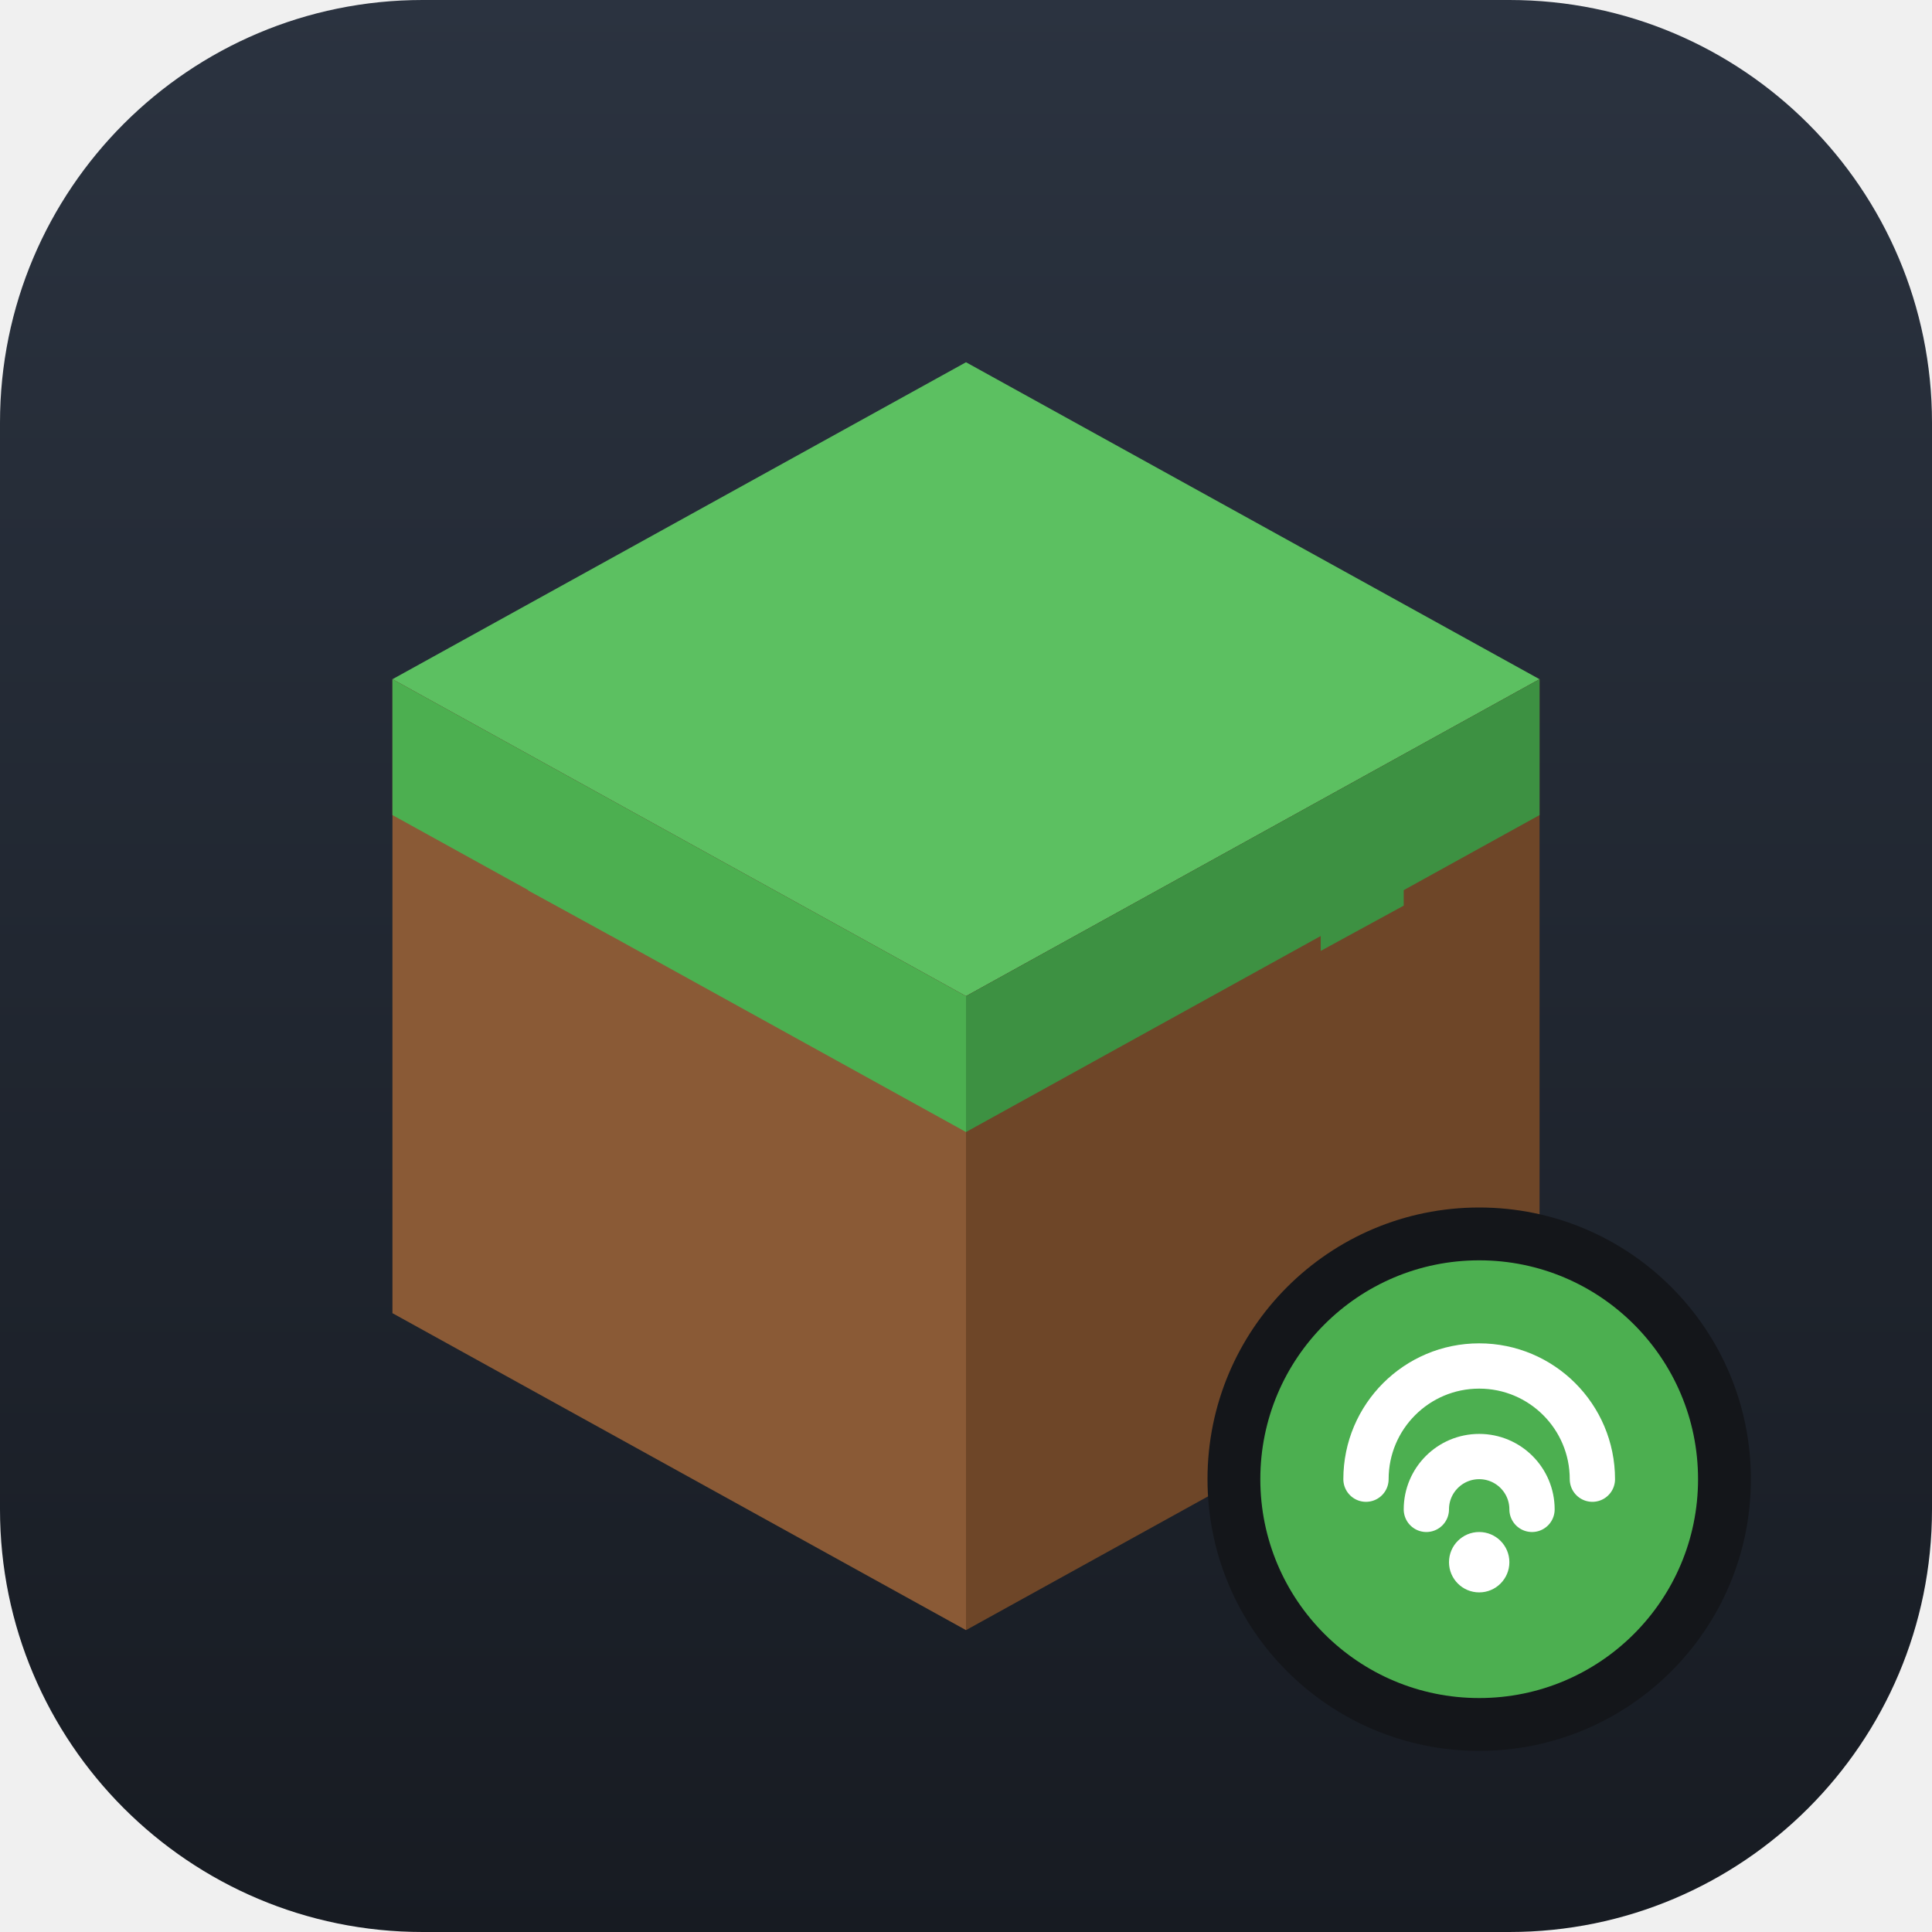
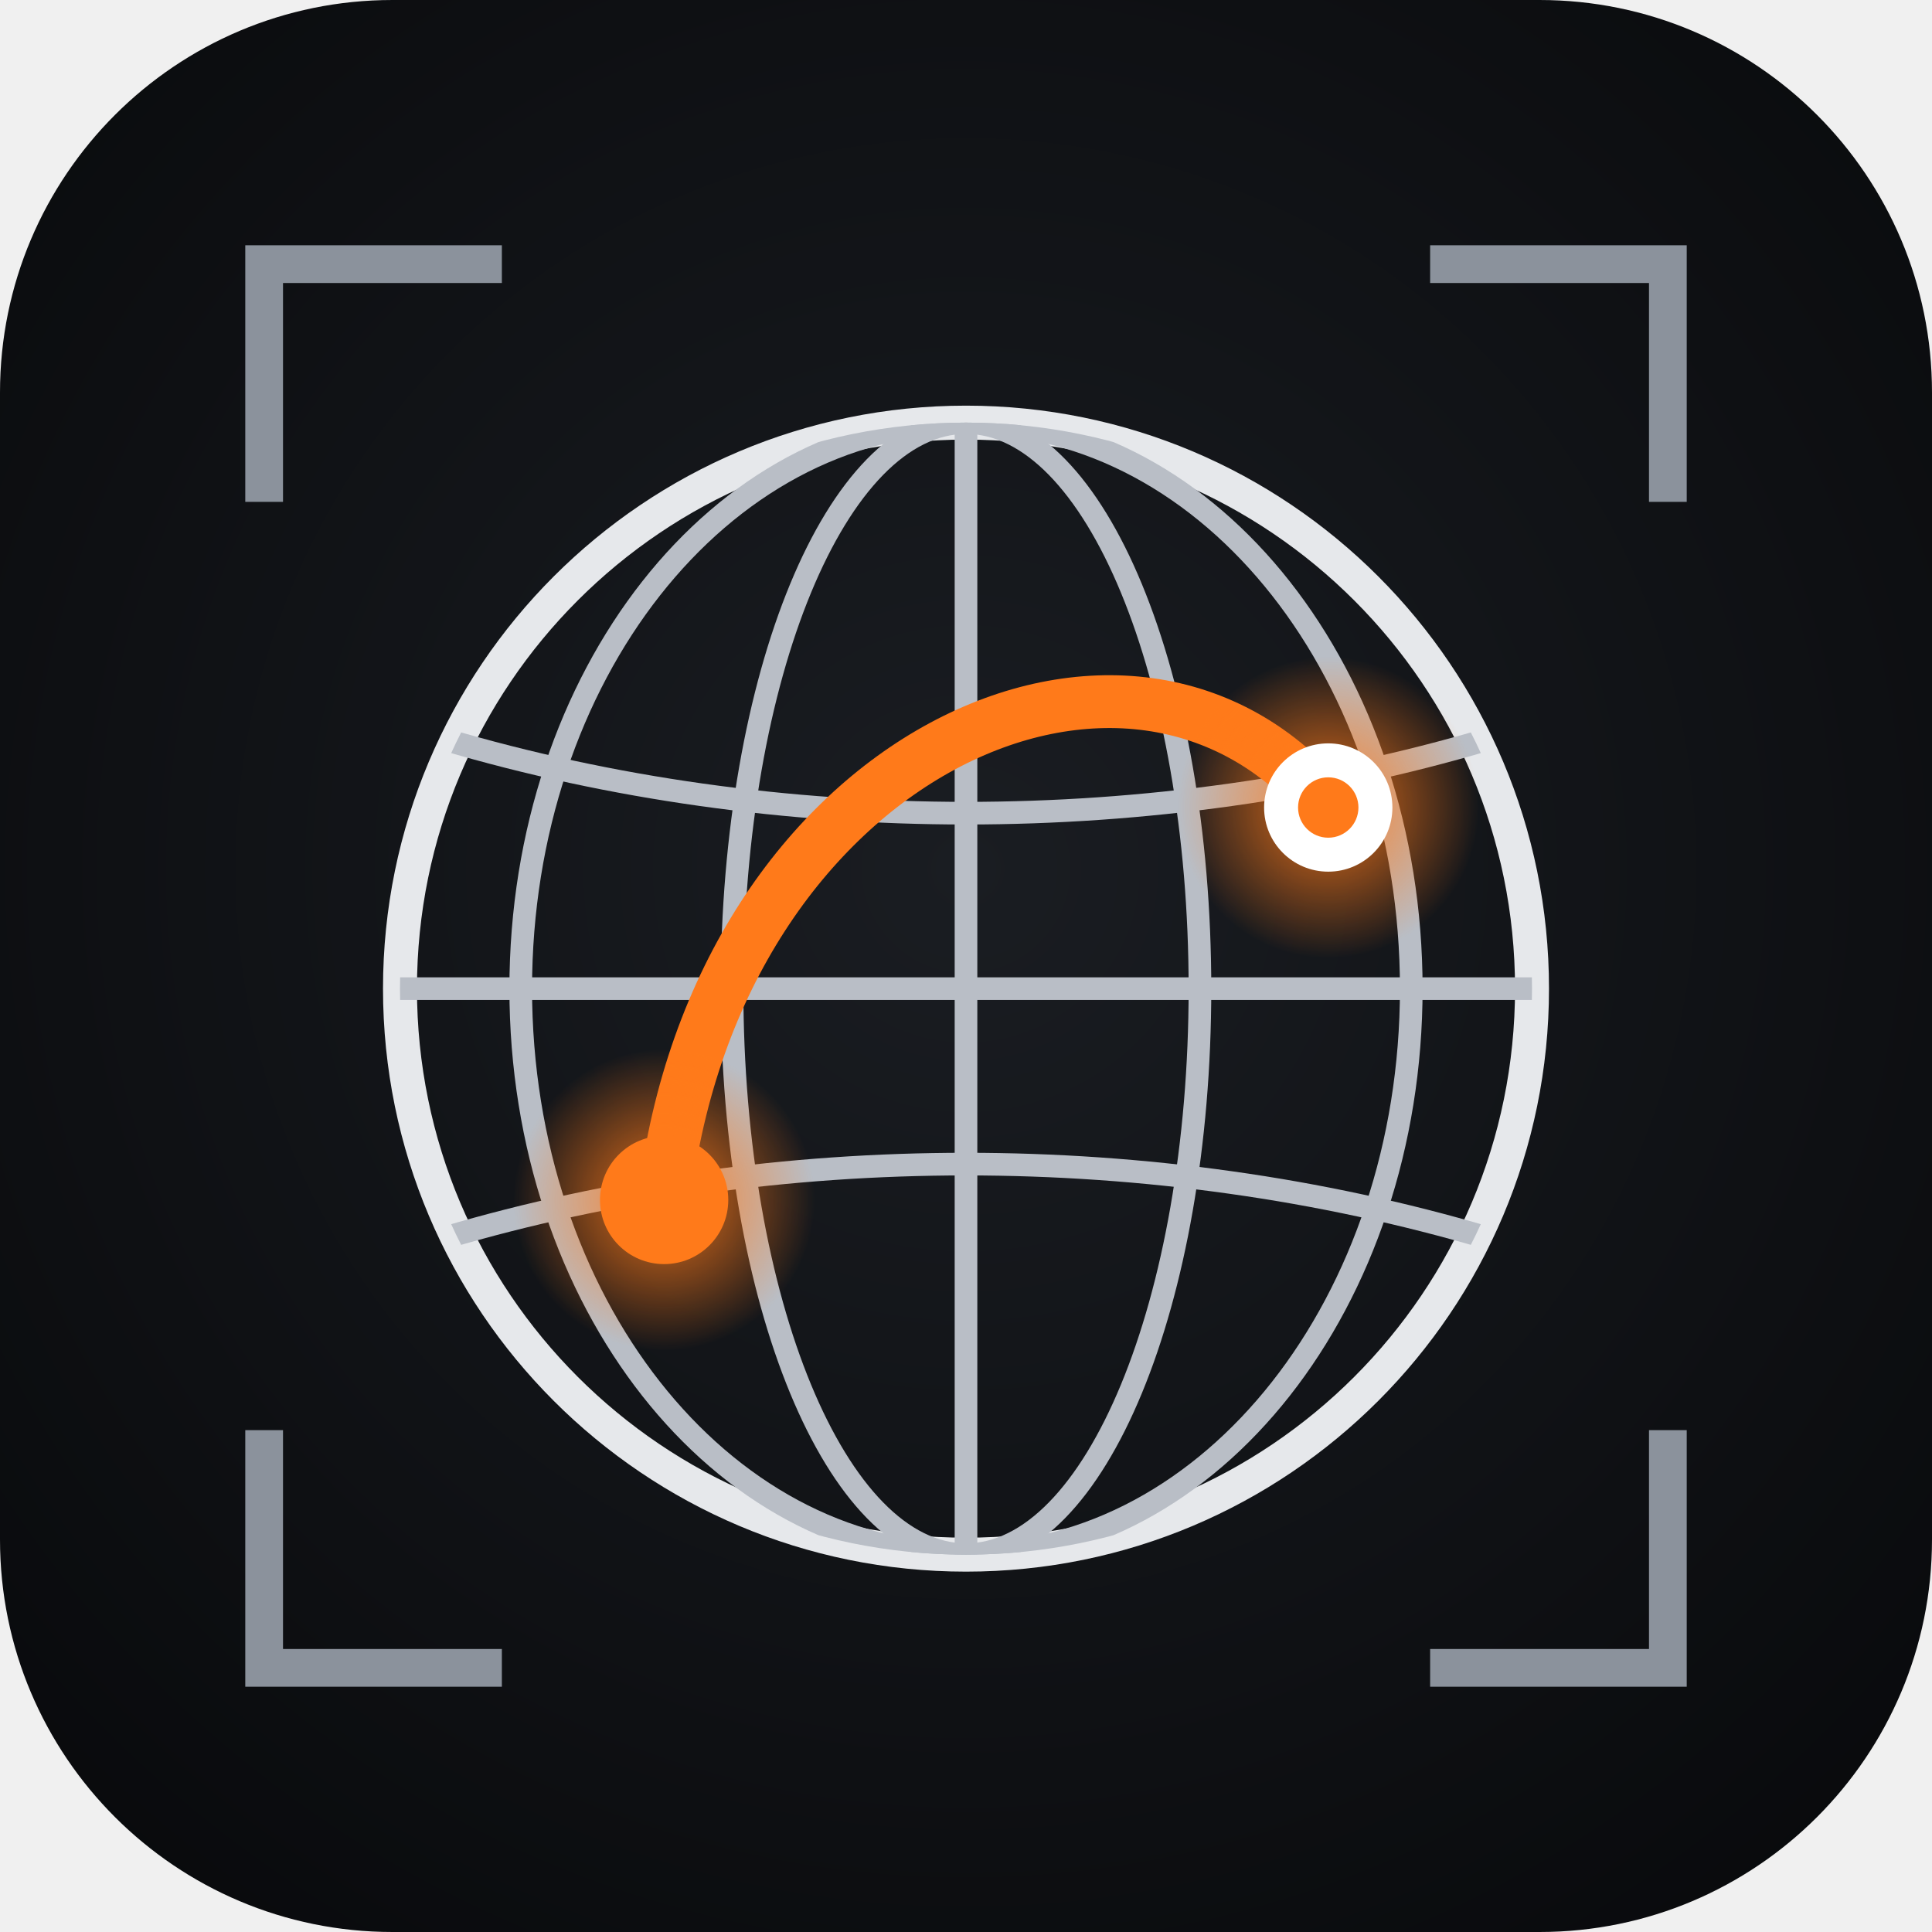
<svg xmlns="http://www.w3.org/2000/svg" viewBox="0 0 512 512">
  <defs>
-     <linearGradient id="bg" x1="0" y1="0" x2="0" y2="1">
-       <stop offset="0" stop-color="#2b3340" />
-       <stop offset="1" stop-color="#171b22" />
-     </linearGradient>
+     <radialGradient id="bg" cx="0.5" cy="0.45" r="0.75">
+       <stop offset="0" stop-color="#1a1d22" />
+       <stop offset="1" stop-color="#07080a" />
+     </radialGradient>
+     <radialGradient id="glow" cx="0.5" cy="0.5" r="0.5">
+       <stop offset="0" stop-color="#ff7a1a" stop-opacity="0.9" />
+       <stop offset="1" stop-color="#ff7a1a" stop-opacity="0" />
+     </radialGradient>
+     <clipPath id="globe">
+       <circle cx="256" cy="262" r="150" />
+     </clipPath>
  </defs>
-   <rect width="512" height="512" rx="112" fill="url(#bg)" />
-   <polygon points="256,96 408,180 256,264 104,180" fill="#5cc061" />
-   <polygon points="104,180 256,264 256,432 104,348" fill="#8a5a36" />
-   <polygon points="408,180 256,264 256,432 408,348" fill="#6e4628" />
-   <polygon points="104,180 256,264 256,300 104,216" fill="#4caf50" />
-   <polygon points="408,180 256,264 256,300 408,216" fill="#3d9142" />
-   <polygon points="140,212 162,224 162,248 140,236" fill="#4caf50" />
-   <polygon points="200,244 222,256 222,274 200,262" fill="#4caf50" />
-   <polygon points="372,212 350,224 350,252 372,240" fill="#3d9142" />
-   <polygon points="312,244 290,256 290,270 312,258" fill="#3d9142" />
-   <circle cx="392" cy="392" r="72" fill="#14161a" />
-   <circle cx="392" cy="392" r="58" fill="#4caf50" />
-   <path d="M362 392a30 30 0 0 1 60 0" fill="none" stroke="#fff" stroke-width="12" stroke-linecap="round" />
-   <path d="M378 400a14 14 0 0 1 28 0" fill="none" stroke="#fff" stroke-width="12" stroke-linecap="round" />
-   <circle cx="392" cy="414" r="8" fill="#fff" />
+   <rect width="512" height="512" rx="104" fill="url(#bg)" />
+   <g fill="none" stroke="#8b929c" stroke-width="10" stroke-linecap="square">
+     <path d="M70 128V70h58" />
+     <path d="M384 70h58v58" />
+     <path d="M442 384v58h-58" />
+     <path d="M128 442H70v-58" />
+   </g>
+   <g fill="none" stroke="#e6e8eb" stroke-width="9">
+     <circle cx="256" cy="262" r="150" />
+     <g clip-path="url(#globe)" stroke-width="6" stroke="#b9bec6">
+       <ellipse cx="256" cy="262" rx="62" ry="150" />
+       <ellipse cx="256" cy="262" rx="118" ry="150" />
+       <path d="M256 112v300" />
+       <path d="M106 262h300" />
+       <path d="M118 196c88 26 188 26 276 0" />
+       <path d="M118 328c88-26 188-26 276 0" />
+     </g>
+   </g>
+   <path d="M176 318C190 200 300 150 352 214" fill="none" stroke="#ff7a1a" stroke-width="14" stroke-linecap="round" />
+   <circle cx="176" cy="318" r="40" fill="url(#glow)" />
+   <circle cx="352" cy="214" r="40" fill="url(#glow)" />
+   <circle cx="176" cy="318" r="17" fill="#ff7a1a" />
+   <circle cx="352" cy="214" r="17" fill="#ffffff" />
+   <circle cx="352" cy="214" r="8" fill="#ff7a1a" />
</svg>
